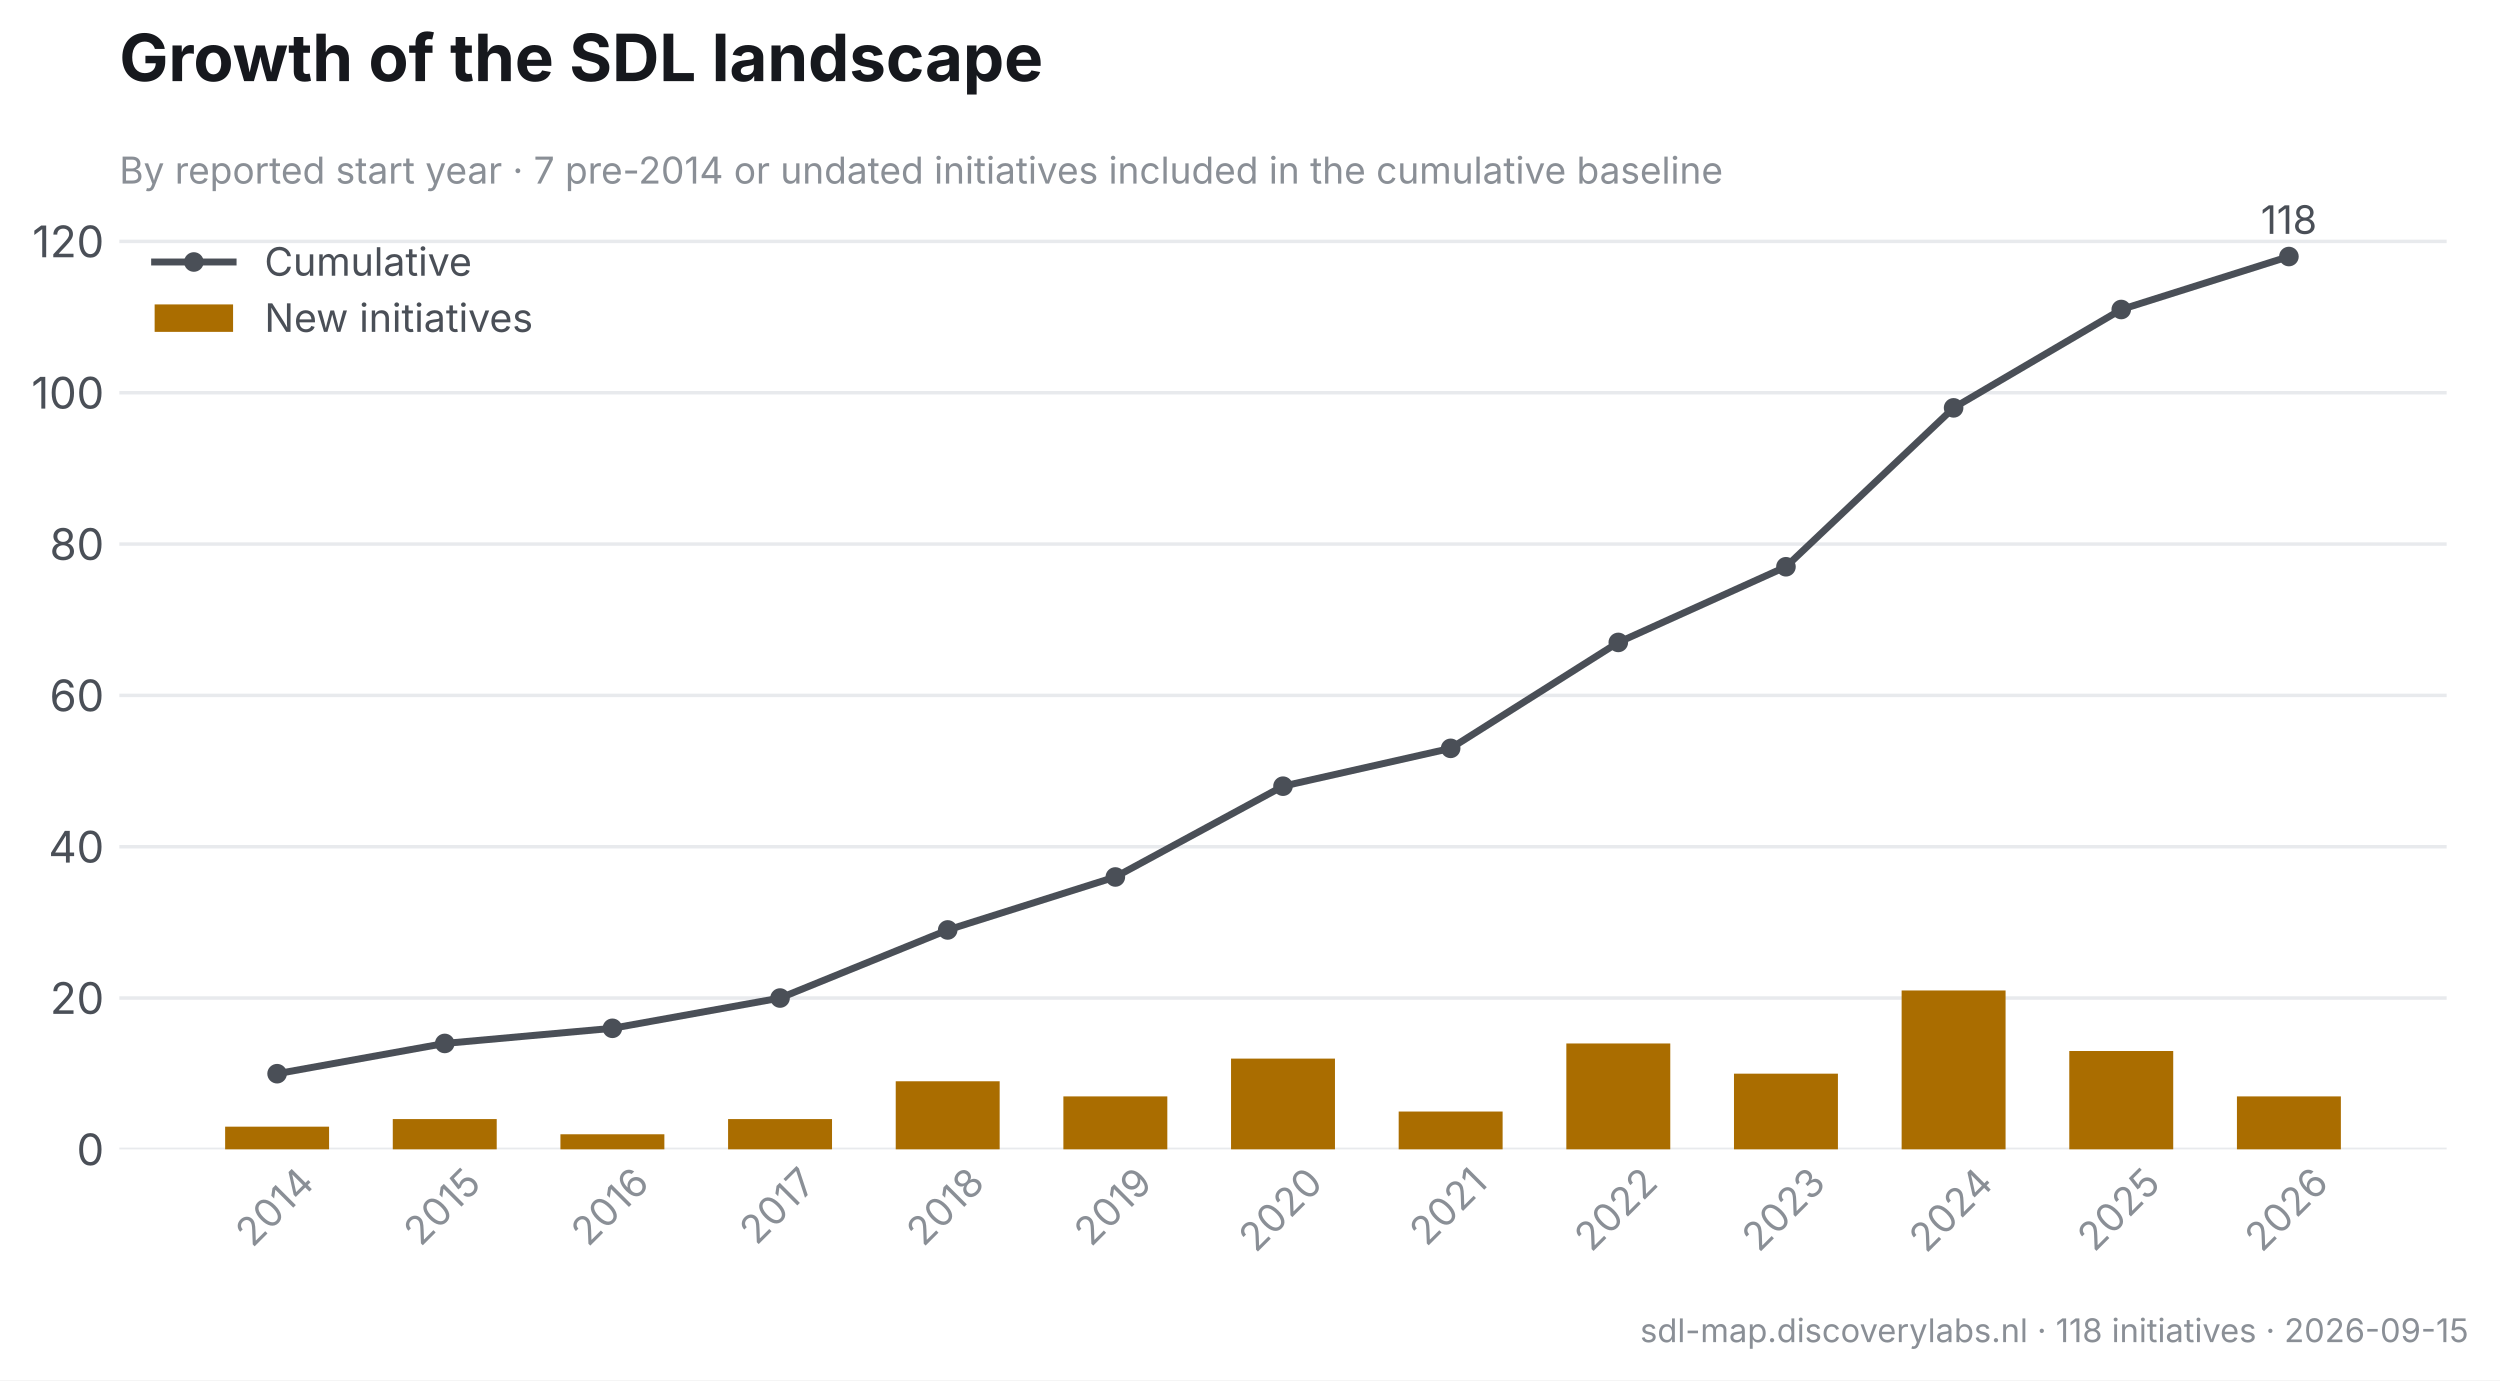
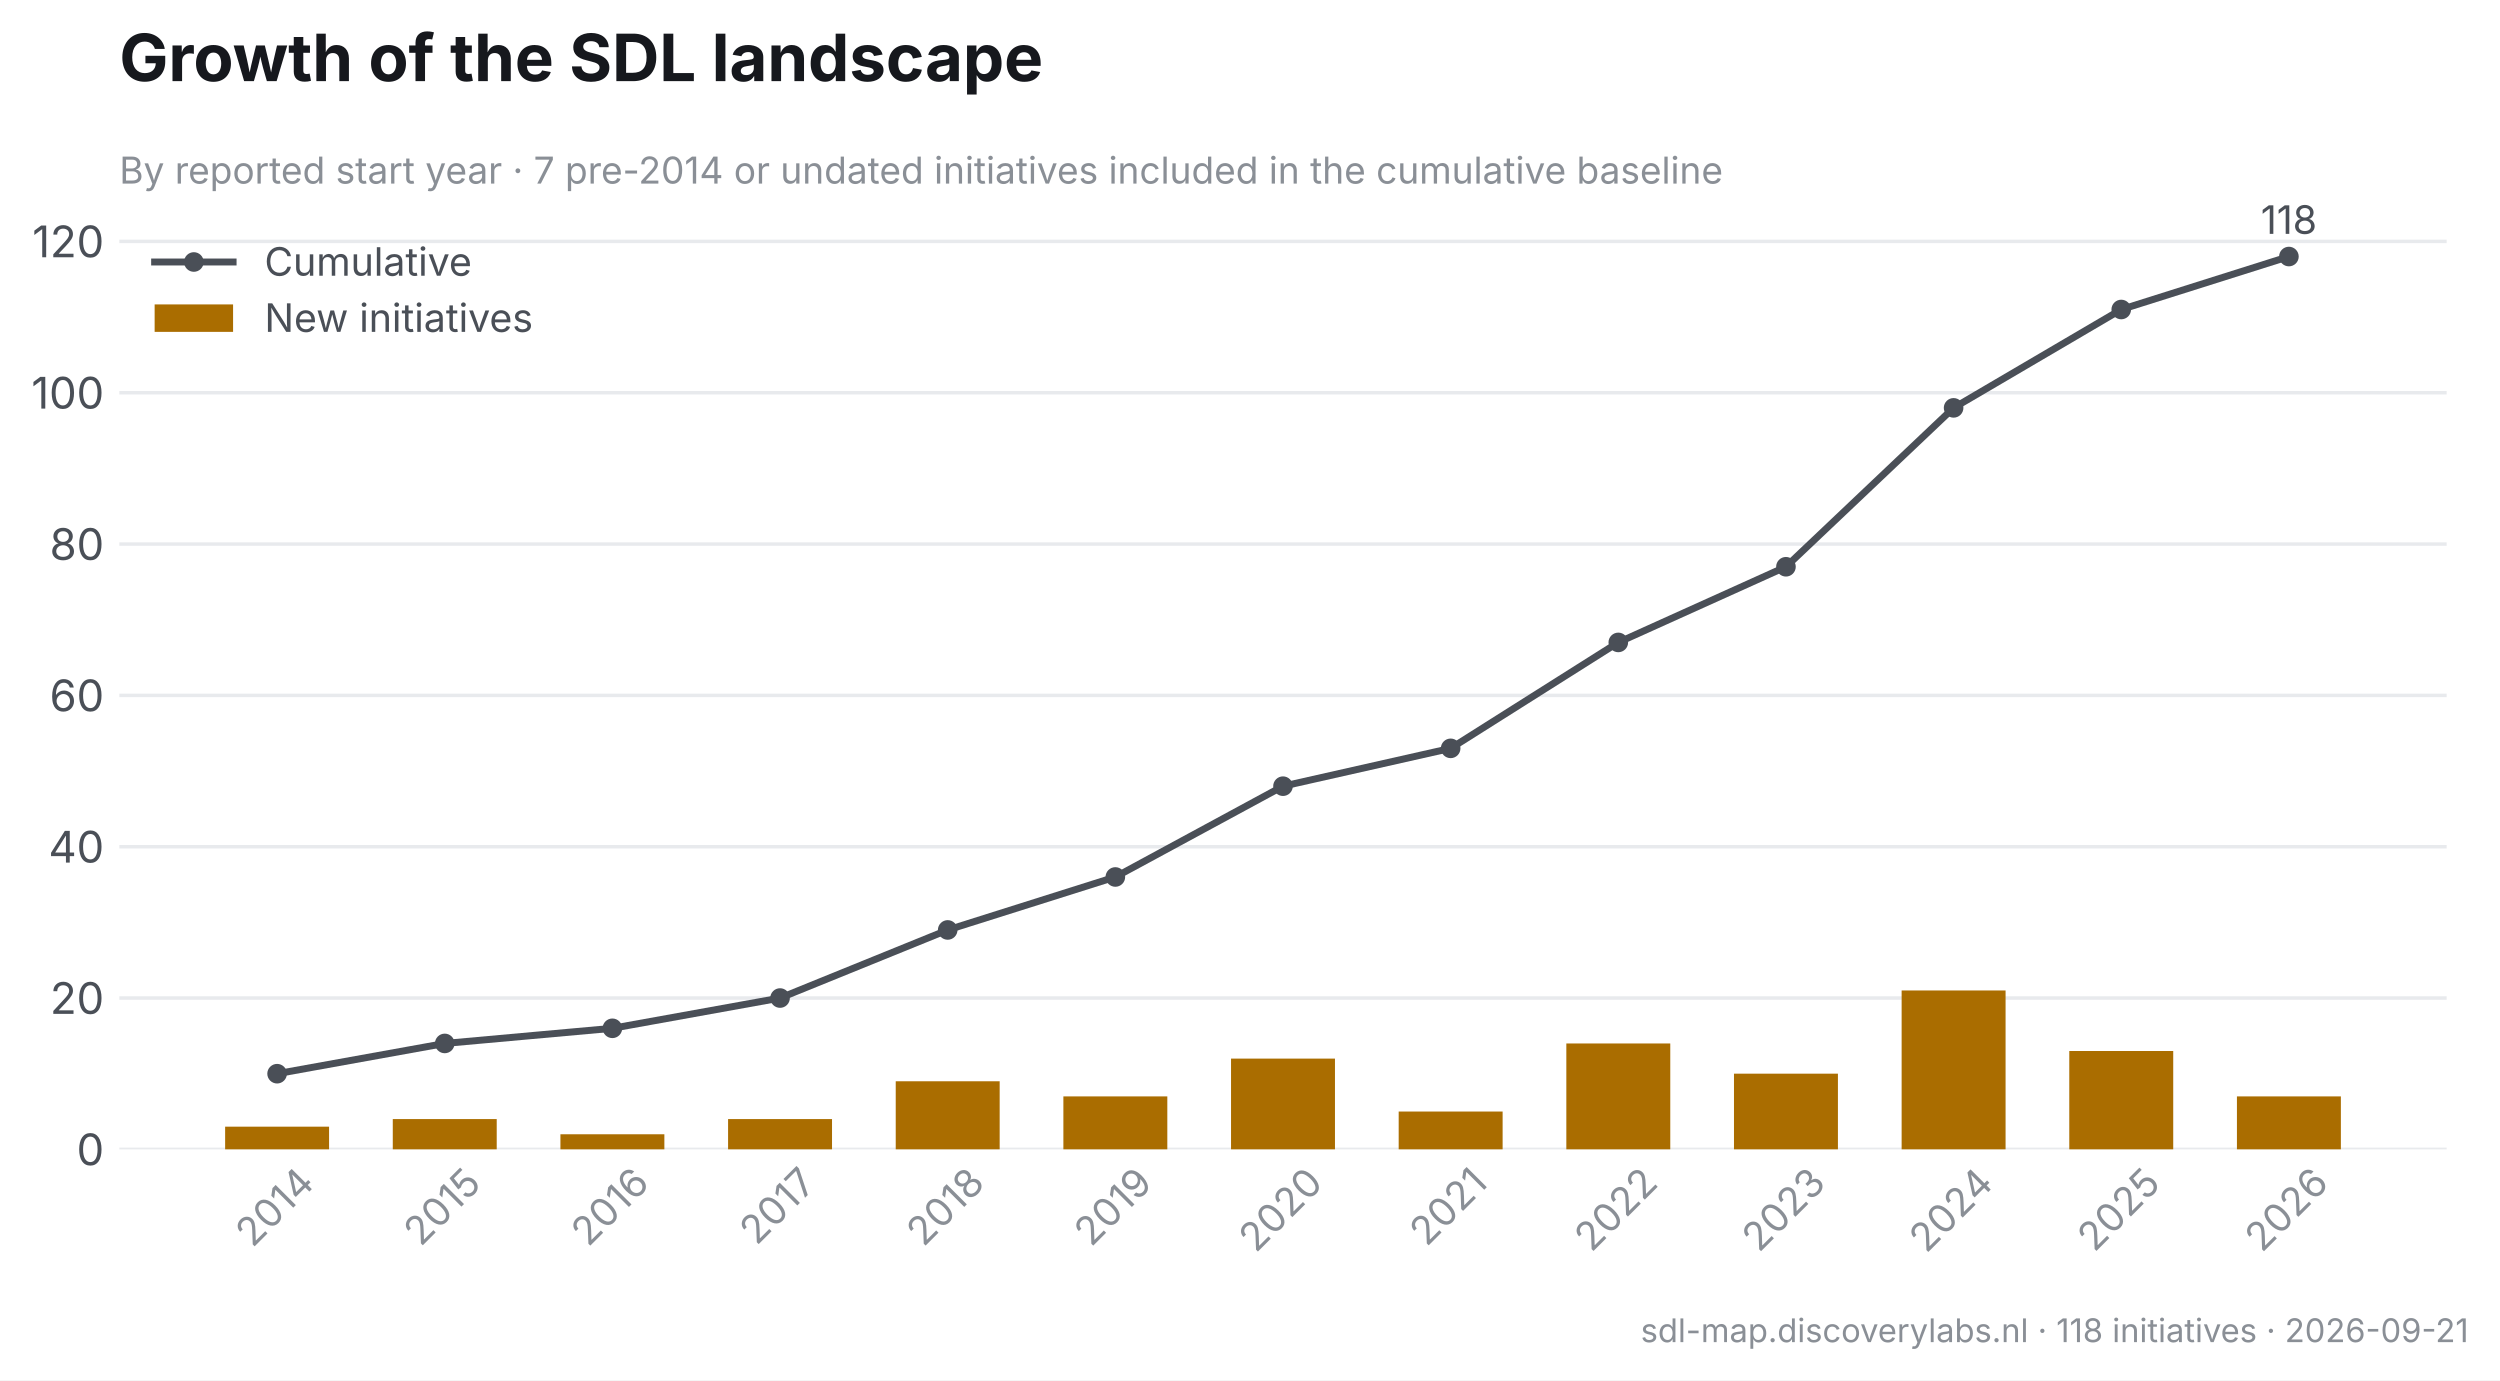
<svg xmlns="http://www.w3.org/2000/svg" xmlns:xlink="http://www.w3.org/1999/xlink" width="573.696pt" height="316.754pt" viewBox="0 0 573.696 316.754" version="1.1">
  <defs>
    <style type="text/css">*{stroke-linejoin: round; stroke-linecap: butt}</style>
  </defs>
  <g id="figure_1">
    <g id="patch_1">
      <path d="M 0 316.754  L 573.696 316.754  L 573.696 0  L 0 0  z " style="fill: #ffffff" />
    </g>
    <g id="axes_1">
      <g id="patch_2">
        <path d="M 27.386 263.754  L 561.456 263.754  L 561.456 48.626  L 27.386 48.626  z " style="fill: #ffffff" />
      </g>
      <g id="matplotlib.axis_1">
        <g id="xtick_1">
          <g id="line2d_1" />
          <g id="text_1">
            <text style="font-size: 9px; font-family: 'Inter', 'Helvetica Neue', 'Arial', 'DejaVu Sans', 'Bitstream Vera Sans', 'Computer Modern Sans Serif', 'Lucida Grande', 'Verdana', 'Geneva', 'Lucid', 'Helvetica', 'Avant Garde', sans-serif; fill: #8a8f96" transform="translate(57.9561 286.4796) rotate(-45)">2014</text>
          </g>
        </g>
        <g id="xtick_2">
          <g id="line2d_2" />
          <g id="text_2">
            <text style="font-size: 9px; font-family: 'Inter', 'Helvetica Neue', 'Arial', 'DejaVu Sans', 'Bitstream Vera Sans', 'Computer Modern Sans Serif', 'Lucida Grande', 'Verdana', 'Geneva', 'Lucid', 'Helvetica', 'Avant Garde', sans-serif; fill: #8a8f96" transform="translate(96.54904 286.238) rotate(-45)">2015</text>
          </g>
        </g>
        <g id="xtick_3">
          <g id="line2d_3" />
          <g id="text_3">
            <text style="font-size: 9px; font-family: 'Inter', 'Helvetica Neue', 'Arial', 'DejaVu Sans', 'Bitstream Vera Sans', 'Computer Modern Sans Serif', 'Lucida Grande', 'Verdana', 'Geneva', 'Lucid', 'Helvetica', 'Avant Garde', sans-serif; fill: #8a8f96" transform="translate(134.9824 286.3155) rotate(-45)">2016</text>
          </g>
        </g>
        <g id="xtick_4">
          <g id="line2d_4" />
          <g id="text_4">
            <text style="font-size: 9px; font-family: 'Inter', 'Helvetica Neue', 'Arial', 'DejaVu Sans', 'Bitstream Vera Sans', 'Computer Modern Sans Serif', 'Lucida Grande', 'Verdana', 'Geneva', 'Lucid', 'Helvetica', 'Avant Garde', sans-serif; fill: #8a8f96" transform="translate(173.627 285.9705) rotate(-45)">2017</text>
          </g>
        </g>
        <g id="xtick_5">
          <g id="line2d_5" />
          <g id="text_5">
            <text style="font-size: 9px; font-family: 'Inter', 'Helvetica Neue', 'Arial', 'DejaVu Sans', 'Bitstream Vera Sans', 'Computer Modern Sans Serif', 'Lucida Grande', 'Verdana', 'Geneva', 'Lucid', 'Helvetica', 'Avant Garde', sans-serif; fill: #8a8f96" transform="translate(211.9316 286.3056) rotate(-45)">2018</text>
          </g>
        </g>
        <g id="xtick_6">
          <g id="line2d_6" />
          <g id="text_6">
            <text style="font-size: 9px; font-family: 'Inter', 'Helvetica Neue', 'Arial', 'DejaVu Sans', 'Bitstream Vera Sans', 'Computer Modern Sans Serif', 'Lucida Grande', 'Verdana', 'Geneva', 'Lucid', 'Helvetica', 'Avant Garde', sans-serif; fill: #8a8f96" transform="translate(250.3987 286.3155) rotate(-45)">2019</text>
          </g>
        </g>
        <g id="xtick_7">
          <g id="line2d_7" />
          <g id="text_7">
            <text style="font-size: 9px; font-family: 'Inter', 'Helvetica Neue', 'Arial', 'DejaVu Sans', 'Bitstream Vera Sans', 'Computer Modern Sans Serif', 'Lucida Grande', 'Verdana', 'Geneva', 'Lucid', 'Helvetica', 'Avant Garde', sans-serif; fill: #8a8f96" transform="translate(288.1902 287.6768) rotate(-45)">2020</text>
          </g>
        </g>
        <g id="xtick_8">
          <g id="line2d_8" />
          <g id="text_8">
            <text style="font-size: 9px; font-family: 'Inter', 'Helvetica Neue', 'Arial', 'DejaVu Sans', 'Bitstream Vera Sans', 'Computer Modern Sans Serif', 'Lucida Grande', 'Verdana', 'Geneva', 'Lucid', 'Helvetica', 'Avant Garde', sans-serif; fill: #8a8f96" transform="translate(327.3758 286.2499) rotate(-45)">2021</text>
          </g>
        </g>
        <g id="xtick_9">
          <g id="line2d_9" />
          <g id="text_9">
            <text style="font-size: 9px; font-family: 'Inter', 'Helvetica Neue', 'Arial', 'DejaVu Sans', 'Bitstream Vera Sans', 'Computer Modern Sans Serif', 'Lucida Grande', 'Verdana', 'Geneva', 'Lucid', 'Helvetica', 'Avant Garde', sans-serif; fill: #8a8f96" transform="translate(365.2016 287.5426) rotate(-45)">2022</text>
          </g>
        </g>
        <g id="xtick_10">
          <g id="line2d_10" />
          <g id="text_10">
            <text style="font-size: 9px; font-family: 'Inter', 'Helvetica Neue', 'Arial', 'DejaVu Sans', 'Bitstream Vera Sans', 'Computer Modern Sans Serif', 'Lucida Grande', 'Verdana', 'Geneva', 'Lucid', 'Helvetica', 'Avant Garde', sans-serif; fill: #8a8f96" transform="translate(403.6488 287.5923) rotate(-45)">2023</text>
          </g>
        </g>
        <g id="xtick_11">
          <g id="line2d_11" />
          <g id="text_11">
            <text style="font-size: 9px; font-family: 'Inter', 'Helvetica Neue', 'Arial', 'DejaVu Sans', 'Bitstream Vera Sans', 'Computer Modern Sans Serif', 'Lucida Grande', 'Verdana', 'Geneva', 'Lucid', 'Helvetica', 'Avant Garde', sans-serif; fill: #8a8f96" transform="translate(442.031 287.7723) rotate(-45)">2024</text>
          </g>
        </g>
        <g id="xtick_12">
          <g id="line2d_12" />
          <g id="text_12">
            <text style="font-size: 9px; font-family: 'Inter', 'Helvetica Neue', 'Arial', 'DejaVu Sans', 'Bitstream Vera Sans', 'Computer Modern Sans Serif', 'Lucida Grande', 'Verdana', 'Geneva', 'Lucid', 'Helvetica', 'Avant Garde', sans-serif; fill: #8a8f96" transform="translate(480.6239 287.5307) rotate(-45)">2025</text>
          </g>
        </g>
        <g id="xtick_13">
          <g id="line2d_13" />
          <g id="text_13">
            <text style="font-size: 9px; font-family: 'Inter', 'Helvetica Neue', 'Arial', 'DejaVu Sans', 'Bitstream Vera Sans', 'Computer Modern Sans Serif', 'Lucida Grande', 'Verdana', 'Geneva', 'Lucid', 'Helvetica', 'Avant Garde', sans-serif; fill: #8a8f96" transform="translate(519.0573 287.6082) rotate(-45)">2026</text>
          </g>
        </g>
      </g>
      <g id="matplotlib.axis_2">
        <g id="ytick_1">
          <g id="line2d_14">
-             <path d="M 27.386 263.754  L 561.456 263.754  " clip-path="url(#pa95a02c25e)" style="fill: none; stroke: #e8eaed; stroke-width: 0.8; stroke-linecap: square" />
+             <path d="M 27.386 263.754  L 561.456 263.754  " clip-path="url(#pfc341fb853)" style="fill: none; stroke: #e8eaed; stroke-width: 0.8; stroke-linecap: square" />
          </g>
          <g id="line2d_15" />
          <g id="text_14">
            <text style="font-size: 10px; font-family: 'Inter', 'Helvetica Neue', 'Arial', 'DejaVu Sans', 'Bitstream Vera Sans', 'Computer Modern Sans Serif', 'Lucida Grande', 'Verdana', 'Geneva', 'Lucid', 'Helvetica', 'Avant Garde', sans-serif; text-anchor: end; fill: #4a4f57" x="23.886" y="267.392" transform="rotate(-0 23.88594 267.392)">0</text>
          </g>
        </g>
        <g id="ytick_2">
          <g id="line2d_16">
-             <path d="M 27.386 229.028  L 561.456 229.028  " clip-path="url(#pa95a02c25e)" style="fill: none; stroke: #e8eaed; stroke-width: 0.8; stroke-linecap: square" />
+             <path d="M 27.386 229.028  L 561.456 229.028  " clip-path="url(#pfc341fb853)" style="fill: none; stroke: #e8eaed; stroke-width: 0.8; stroke-linecap: square" />
          </g>
          <g id="line2d_17" />
          <g id="text_15">
            <text style="font-size: 10px; font-family: 'Inter', 'Helvetica Neue', 'Arial', 'DejaVu Sans', 'Bitstream Vera Sans', 'Computer Modern Sans Serif', 'Lucida Grande', 'Verdana', 'Geneva', 'Lucid', 'Helvetica', 'Avant Garde', sans-serif; text-anchor: end; fill: #4a4f57" x="23.886" y="232.666" transform="rotate(-0 23.88594 232.6658)">20</text>
          </g>
        </g>
        <g id="ytick_3">
          <g id="line2d_18">
-             <path d="M 27.386 194.302  L 561.456 194.302  " clip-path="url(#pa95a02c25e)" style="fill: none; stroke: #e8eaed; stroke-width: 0.8; stroke-linecap: square" />
+             <path d="M 27.386 194.302  L 561.456 194.302  " clip-path="url(#pfc341fb853)" style="fill: none; stroke: #e8eaed; stroke-width: 0.8; stroke-linecap: square" />
          </g>
          <g id="line2d_19" />
          <g id="text_16">
            <text style="font-size: 10px; font-family: 'Inter', 'Helvetica Neue', 'Arial', 'DejaVu Sans', 'Bitstream Vera Sans', 'Computer Modern Sans Serif', 'Lucida Grande', 'Verdana', 'Geneva', 'Lucid', 'Helvetica', 'Avant Garde', sans-serif; text-anchor: end; fill: #4a4f57" x="23.886" y="197.94" transform="rotate(-0 23.88594 197.9396)">40</text>
          </g>
        </g>
        <g id="ytick_4">
          <g id="line2d_20">
-             <path d="M 27.386 159.576  L 561.456 159.576  " clip-path="url(#pa95a02c25e)" style="fill: none; stroke: #e8eaed; stroke-width: 0.8; stroke-linecap: square" />
+             <path d="M 27.386 159.576  L 561.456 159.576  " clip-path="url(#pfc341fb853)" style="fill: none; stroke: #e8eaed; stroke-width: 0.8; stroke-linecap: square" />
          </g>
          <g id="line2d_21" />
          <g id="text_17">
            <text style="font-size: 10px; font-family: 'Inter', 'Helvetica Neue', 'Arial', 'DejaVu Sans', 'Bitstream Vera Sans', 'Computer Modern Sans Serif', 'Lucida Grande', 'Verdana', 'Geneva', 'Lucid', 'Helvetica', 'Avant Garde', sans-serif; text-anchor: end; fill: #4a4f57" x="23.886" y="163.213" transform="rotate(-0 23.88594 163.2134)">60</text>
          </g>
        </g>
        <g id="ytick_5">
          <g id="line2d_22">
-             <path d="M 27.386 124.85  L 561.456 124.85  " clip-path="url(#pa95a02c25e)" style="fill: none; stroke: #e8eaed; stroke-width: 0.8; stroke-linecap: square" />
+             <path d="M 27.386 124.85  L 561.456 124.85  " clip-path="url(#pfc341fb853)" style="fill: none; stroke: #e8eaed; stroke-width: 0.8; stroke-linecap: square" />
          </g>
          <g id="line2d_23" />
          <g id="text_18">
            <text style="font-size: 10px; font-family: 'Inter', 'Helvetica Neue', 'Arial', 'DejaVu Sans', 'Bitstream Vera Sans', 'Computer Modern Sans Serif', 'Lucida Grande', 'Verdana', 'Geneva', 'Lucid', 'Helvetica', 'Avant Garde', sans-serif; text-anchor: end; fill: #4a4f57" x="23.886" y="128.487" transform="rotate(-0 23.88594 128.4872)">80</text>
          </g>
        </g>
        <g id="ytick_6">
          <g id="line2d_24">
-             <path d="M 27.386 90.124  L 561.456 90.124  " clip-path="url(#pa95a02c25e)" style="fill: none; stroke: #e8eaed; stroke-width: 0.8; stroke-linecap: square" />
+             <path d="M 27.386 90.124  L 561.456 90.124  " clip-path="url(#pfc341fb853)" style="fill: none; stroke: #e8eaed; stroke-width: 0.8; stroke-linecap: square" />
          </g>
          <g id="line2d_25" />
          <g id="text_19">
            <text style="font-size: 10px; font-family: 'Inter', 'Helvetica Neue', 'Arial', 'DejaVu Sans', 'Bitstream Vera Sans', 'Computer Modern Sans Serif', 'Lucida Grande', 'Verdana', 'Geneva', 'Lucid', 'Helvetica', 'Avant Garde', sans-serif; text-anchor: end; fill: #4a4f57" x="23.886" y="93.761" transform="rotate(-0 23.88594 93.76107)">100</text>
          </g>
        </g>
        <g id="ytick_7">
          <g id="line2d_26">
-             <path d="M 27.386 55.397  L 561.456 55.397  " clip-path="url(#pa95a02c25e)" style="fill: none; stroke: #e8eaed; stroke-width: 0.8; stroke-linecap: square" />
+             <path d="M 27.386 55.397  L 561.456 55.397  " clip-path="url(#pfc341fb853)" style="fill: none; stroke: #e8eaed; stroke-width: 0.8; stroke-linecap: square" />
          </g>
          <g id="line2d_27" />
          <g id="text_20">
            <text style="font-size: 10px; font-family: 'Inter', 'Helvetica Neue', 'Arial', 'DejaVu Sans', 'Bitstream Vera Sans', 'Computer Modern Sans Serif', 'Lucida Grande', 'Verdana', 'Geneva', 'Lucid', 'Helvetica', 'Avant Garde', sans-serif; text-anchor: end; fill: #4a4f57" x="23.886" y="59.035" transform="rotate(-0 23.88594 59.03489)">120</text>
          </g>
        </g>
      </g>
      <g id="patch_3">
-         <path d="M 51.662 263.754  L 75.515 263.754  L 75.515 258.546  L 51.662 258.546  z " clip-path="url(#pa95a02c25e)" style="fill: #aa6d00" />
+         <path d="M 51.662 263.754  L 75.515 263.754  L 75.515 258.546  L 51.662 258.546  z " clip-path="url(#pfc341fb853)" style="fill: #aa6d00" />
      </g>
      <g id="patch_4">
-         <path d="M 90.134 263.754  L 113.987 263.754  L 113.987 256.809  L 90.134 256.809  z " clip-path="url(#pa95a02c25e)" style="fill: #aa6d00" />
+         <path d="M 90.134 263.754  L 113.987 263.754  L 113.987 256.809  L 90.134 256.809  z " clip-path="url(#pfc341fb853)" style="fill: #aa6d00" />
      </g>
      <g id="patch_5">
-         <path d="M 128.606 263.754  L 152.459 263.754  L 152.459 260.282  L 128.606 260.282  z " clip-path="url(#pa95a02c25e)" style="fill: #aa6d00" />
+         <path d="M 128.606 263.754  L 152.459 263.754  L 152.459 260.282  L 128.606 260.282  z " clip-path="url(#pfc341fb853)" style="fill: #aa6d00" />
      </g>
      <g id="patch_6">
-         <path d="M 167.078 263.754  L 190.931 263.754  L 190.931 256.809  L 167.078 256.809  z " clip-path="url(#pa95a02c25e)" style="fill: #aa6d00" />
+         <path d="M 167.078 263.754  L 190.931 263.754  L 190.931 256.809  L 167.078 256.809  z " clip-path="url(#pfc341fb853)" style="fill: #aa6d00" />
      </g>
      <g id="patch_7">
-         <path d="M 205.55 263.754  L 229.403 263.754  L 229.403 248.128  L 205.55 248.128  z " clip-path="url(#pa95a02c25e)" style="fill: #aa6d00" />
+         <path d="M 205.55 263.754  L 229.403 263.754  L 229.403 248.128  L 205.55 248.128  z " clip-path="url(#pfc341fb853)" style="fill: #aa6d00" />
      </g>
      <g id="patch_8">
-         <path d="M 244.022 263.754  L 267.875 263.754  L 267.875 251.6  L 244.022 251.6  z " clip-path="url(#pa95a02c25e)" style="fill: #aa6d00" />
+         <path d="M 244.022 263.754  L 267.875 263.754  L 267.875 251.6  L 244.022 251.6  z " clip-path="url(#pfc341fb853)" style="fill: #aa6d00" />
      </g>
      <g id="patch_9">
-         <path d="M 282.495 263.754  L 306.347 263.754  L 306.347 242.919  L 282.495 242.919  z " clip-path="url(#pa95a02c25e)" style="fill: #aa6d00" />
+         <path d="M 282.495 263.754  L 306.347 263.754  L 306.347 242.919  L 282.495 242.919  z " clip-path="url(#pfc341fb853)" style="fill: #aa6d00" />
      </g>
      <g id="patch_10">
-         <path d="M 320.967 263.754  L 344.819 263.754  L 344.819 255.073  L 320.967 255.073  z " clip-path="url(#pa95a02c25e)" style="fill: #aa6d00" />
+         <path d="M 320.967 263.754  L 344.819 263.754  L 344.819 255.073  L 320.967 255.073  z " clip-path="url(#pfc341fb853)" style="fill: #aa6d00" />
      </g>
      <g id="patch_11">
-         <path d="M 359.439 263.754  L 383.292 263.754  L 383.292 239.446  L 359.439 239.446  z " clip-path="url(#pa95a02c25e)" style="fill: #aa6d00" />
+         <path d="M 359.439 263.754  L 383.292 263.754  L 383.292 239.446  L 359.439 239.446  z " clip-path="url(#pfc341fb853)" style="fill: #aa6d00" />
      </g>
      <g id="patch_12">
-         <path d="M 397.911 263.754  L 421.764 263.754  L 421.764 246.391  L 397.911 246.391  z " clip-path="url(#pa95a02c25e)" style="fill: #aa6d00" />
+         <path d="M 397.911 263.754  L 421.764 263.754  L 421.764 246.391  L 397.911 246.391  z " clip-path="url(#pfc341fb853)" style="fill: #aa6d00" />
      </g>
      <g id="patch_13">
-         <path d="M 436.383 263.754  L 460.236 263.754  L 460.236 227.292  L 436.383 227.292  z " clip-path="url(#pa95a02c25e)" style="fill: #aa6d00" />
+         <path d="M 436.383 263.754  L 460.236 263.754  L 460.236 227.292  L 436.383 227.292  z " clip-path="url(#pfc341fb853)" style="fill: #aa6d00" />
      </g>
      <g id="patch_14">
-         <path d="M 474.855 263.754  L 498.708 263.754  L 498.708 241.182  L 474.855 241.182  z " clip-path="url(#pa95a02c25e)" style="fill: #aa6d00" />
+         <path d="M 474.855 263.754  L 498.708 263.754  L 498.708 241.182  L 474.855 241.182  z " clip-path="url(#pfc341fb853)" style="fill: #aa6d00" />
      </g>
      <g id="patch_15">
-         <path d="M 513.327 263.754  L 537.18 263.754  L 537.18 251.6  L 513.327 251.6  z " clip-path="url(#pa95a02c25e)" style="fill: #aa6d00" />
+         <path d="M 513.327 263.754  L 537.18 263.754  L 537.18 251.6  L 513.327 251.6  z " clip-path="url(#pfc341fb853)" style="fill: #aa6d00" />
      </g>
      <g id="text_21">
        <text style="font-size: 9px; font-family: 'Inter', 'Helvetica Neue', 'Arial', 'DejaVu Sans', 'Bitstream Vera Sans', 'Computer Modern Sans Serif', 'Lucida Grande', 'Verdana', 'Geneva', 'Lucid', 'Helvetica', 'Avant Garde', sans-serif; text-anchor: middle; fill: #4a4f57" x="525.254" y="53.661" transform="rotate(-0 525.2537 53.66108)">118</text>
      </g>
      <g id="text_22">
        <text style="font-size: 8.5px; font-family: 'Inter', 'Helvetica Neue', 'Arial', 'DejaVu Sans', 'Bitstream Vera Sans', 'Computer Modern Sans Serif', 'Lucida Grande', 'Verdana', 'Geneva', 'Lucid', 'Helvetica', 'Avant Garde', sans-serif; text-anchor: start; fill: #8a8f96" x="27.386" y="42.125" transform="rotate(-0 27.38594 42.12522)">By reported start year · 7 pre-2014 or undated initiatives included in the cumulative baseline</text>
      </g>
      <g id="text_23">
        <text style="font-weight: 650; font-size: 15px; font-family: 'Inter', 'Helvetica Neue', 'Arial', 'DejaVu Sans', 'Bitstream Vera Sans', 'Computer Modern Sans Serif', 'Lucida Grande', 'Verdana', 'Geneva', 'Lucid', 'Helvetica', 'Avant Garde', sans-serif; text-anchor: start; fill: #16181d" x="27.386" y="18.626" transform="rotate(-0 27.38594 18.62578)">Growth of the SDL landscape</text>
      </g>
      <g id="line2d_28">
-         <path d="M 63.588 246.391  L 102.06 239.446  L 140.532 235.974  L 179.005 229.028  L 217.477 213.402  L 255.949 201.247  L 294.421 180.412  L 332.893 171.73  L 371.365 147.422  L 409.837 130.059  L 448.309 93.596  L 486.782 71.024  L 525.254 58.87  " clip-path="url(#pa95a02c25e)" style="fill: none; stroke: #4a4f57; stroke-width: 1.6; stroke-linecap: square" />
+         <path d="M 63.588 246.391  L 102.06 239.446  L 140.532 235.974  L 179.005 229.028  L 217.477 213.402  L 255.949 201.247  L 294.421 180.412  L 332.893 171.73  L 371.365 147.422  L 409.837 130.059  L 448.309 93.596  L 486.782 71.024  L 525.254 58.87  " clip-path="url(#pfc341fb853)" style="fill: none; stroke: #4a4f57; stroke-width: 1.6; stroke-linecap: square" />
        <defs>
-           <path id="mc5614132ca" d="M 0 1.75  C 0.464 1.75 0.909 1.566 1.237 1.237  C 1.566 0.909 1.75 0.464 1.75 0  C 1.75 -0.464 1.566 -0.909 1.237 -1.237  C 0.909 -1.566 0.464 -1.75 0 -1.75  C -0.464 -1.75 -0.909 -1.566 -1.237 -1.237  C -1.566 -0.909 -1.75 -0.464 -1.75 0  C -1.75 0.464 -1.566 0.909 -1.237 1.237  C -0.909 1.566 -0.464 1.75 0 1.75  z " style="stroke: #4a4f57" />
+           <path id="mffd4076ac3" d="M 0 1.75  C 0.464 1.75 0.909 1.566 1.237 1.237  C 1.566 0.909 1.75 0.464 1.75 0  C 1.75 -0.464 1.566 -0.909 1.237 -1.237  C 0.909 -1.566 0.464 -1.75 0 -1.75  C -0.464 -1.75 -0.909 -1.566 -1.237 -1.237  C -1.566 -0.909 -1.75 -0.464 -1.75 0  C -1.75 0.464 -1.566 0.909 -1.237 1.237  C -0.909 1.566 -0.464 1.75 0 1.75  z " style="stroke: #4a4f57" />
        </defs>
-         <g clip-path="url(#pa95a02c25e)">
-           <use xlink:href="#mc5614132ca" x="63.588" y="246.391" style="fill: #4a4f57; stroke: #4a4f57" />
-           <use xlink:href="#mc5614132ca" x="102.06" y="239.446" style="fill: #4a4f57; stroke: #4a4f57" />
-           <use xlink:href="#mc5614132ca" x="140.532" y="235.974" style="fill: #4a4f57; stroke: #4a4f57" />
-           <use xlink:href="#mc5614132ca" x="179.005" y="229.028" style="fill: #4a4f57; stroke: #4a4f57" />
-           <use xlink:href="#mc5614132ca" x="217.477" y="213.402" style="fill: #4a4f57; stroke: #4a4f57" />
-           <use xlink:href="#mc5614132ca" x="255.949" y="201.247" style="fill: #4a4f57; stroke: #4a4f57" />
-           <use xlink:href="#mc5614132ca" x="294.421" y="180.412" style="fill: #4a4f57; stroke: #4a4f57" />
-           <use xlink:href="#mc5614132ca" x="332.893" y="171.73" style="fill: #4a4f57; stroke: #4a4f57" />
-           <use xlink:href="#mc5614132ca" x="371.365" y="147.422" style="fill: #4a4f57; stroke: #4a4f57" />
-           <use xlink:href="#mc5614132ca" x="409.837" y="130.059" style="fill: #4a4f57; stroke: #4a4f57" />
-           <use xlink:href="#mc5614132ca" x="448.309" y="93.596" style="fill: #4a4f57; stroke: #4a4f57" />
-           <use xlink:href="#mc5614132ca" x="486.782" y="71.024" style="fill: #4a4f57; stroke: #4a4f57" />
-           <use xlink:href="#mc5614132ca" x="525.254" y="58.87" style="fill: #4a4f57; stroke: #4a4f57" />
+         <g clip-path="url(#pfc341fb853)">
+           <use xlink:href="#mffd4076ac3" x="63.588" y="246.391" style="fill: #4a4f57; stroke: #4a4f57" />
+           <use xlink:href="#mffd4076ac3" x="102.06" y="239.446" style="fill: #4a4f57; stroke: #4a4f57" />
+           <use xlink:href="#mffd4076ac3" x="140.532" y="235.974" style="fill: #4a4f57; stroke: #4a4f57" />
+           <use xlink:href="#mffd4076ac3" x="179.005" y="229.028" style="fill: #4a4f57; stroke: #4a4f57" />
+           <use xlink:href="#mffd4076ac3" x="217.477" y="213.402" style="fill: #4a4f57; stroke: #4a4f57" />
+           <use xlink:href="#mffd4076ac3" x="255.949" y="201.247" style="fill: #4a4f57; stroke: #4a4f57" />
+           <use xlink:href="#mffd4076ac3" x="294.421" y="180.412" style="fill: #4a4f57; stroke: #4a4f57" />
+           <use xlink:href="#mffd4076ac3" x="332.893" y="171.73" style="fill: #4a4f57; stroke: #4a4f57" />
+           <use xlink:href="#mffd4076ac3" x="371.365" y="147.422" style="fill: #4a4f57; stroke: #4a4f57" />
+           <use xlink:href="#mffd4076ac3" x="409.837" y="130.059" style="fill: #4a4f57; stroke: #4a4f57" />
+           <use xlink:href="#mffd4076ac3" x="448.309" y="93.596" style="fill: #4a4f57; stroke: #4a4f57" />
+           <use xlink:href="#mffd4076ac3" x="486.782" y="71.024" style="fill: #4a4f57; stroke: #4a4f57" />
+           <use xlink:href="#mffd4076ac3" x="525.254" y="58.87" style="fill: #4a4f57; stroke: #4a4f57" />
        </g>
      </g>
      <g id="legend_1">
        <g id="line2d_29">
          <path d="M 35.486 60.123  L 44.486 60.123  L 53.486 60.123  " style="fill: none; stroke: #4a4f57; stroke-width: 1.6; stroke-linecap: square" />
          <g>
-             <use xlink:href="#mc5614132ca" x="44.486" y="60.123" style="fill: #4a4f57; stroke: #4a4f57" />
+             <use xlink:href="#mffd4076ac3" x="44.486" y="60.123" style="fill: #4a4f57; stroke: #4a4f57" />
          </g>
        </g>
        <g id="text_24">
          <text style="font-size: 9px; font-family: 'Inter', 'Helvetica Neue', 'Arial', 'DejaVu Sans', 'Bitstream Vera Sans', 'Computer Modern Sans Serif', 'Lucida Grande', 'Verdana', 'Geneva', 'Lucid', 'Helvetica', 'Avant Garde', sans-serif; text-anchor: start; fill: #4a4f57" x="60.686" y="63.273" transform="rotate(-0 60.68594 63.27328)">Cumulative</text>
        </g>
        <g id="patch_16">
          <path d="M 35.486 76.157  L 53.486 76.157  L 53.486 69.857  L 35.486 69.857  z " style="fill: #aa6d00" />
        </g>
        <g id="text_25">
          <text style="font-size: 9px; font-family: 'Inter', 'Helvetica Neue', 'Arial', 'DejaVu Sans', 'Bitstream Vera Sans', 'Computer Modern Sans Serif', 'Lucida Grande', 'Verdana', 'Geneva', 'Lucid', 'Helvetica', 'Avant Garde', sans-serif; text-anchor: start; fill: #4a4f57" x="60.686" y="76.157" transform="rotate(-0 60.68594 76.15734)">New initiatives</text>
        </g>
      </g>
    </g>
    <g id="text_26">
-       <text style="font-size: 7.5px; font-family: 'Inter', 'Helvetica Neue', 'Arial', 'DejaVu Sans', 'Bitstream Vera Sans', 'Computer Modern Sans Serif', 'Lucida Grande', 'Verdana', 'Geneva', 'Lucid', 'Helvetica', 'Avant Garde', sans-serif; text-anchor: end; fill: #8a8f96" x="566.496" y="307.994" transform="rotate(-0 566.4959 307.9938)">sdl-map.discoverylabs.nl · 118 initiatives · 2026-09-15</text>
+       <text style="font-size: 7.5px; font-family: 'Inter', 'Helvetica Neue', 'Arial', 'DejaVu Sans', 'Bitstream Vera Sans', 'Computer Modern Sans Serif', 'Lucida Grande', 'Verdana', 'Geneva', 'Lucid', 'Helvetica', 'Avant Garde', sans-serif; text-anchor: end; fill: #8a8f96" x="566.496" y="307.994" transform="rotate(-0 566.4959 307.9938)">sdl-map.discoverylabs.nl · 118 initiatives · 2026-09-21</text>
    </g>
  </g>
  <defs>
-     <clipPath id="pa95a02c25e">
+     <clipPath id="pfc341fb853">
      <rect x="27.386" y="48.626" width="534.07" height="215.129" />
    </clipPath>
  </defs>
</svg>
